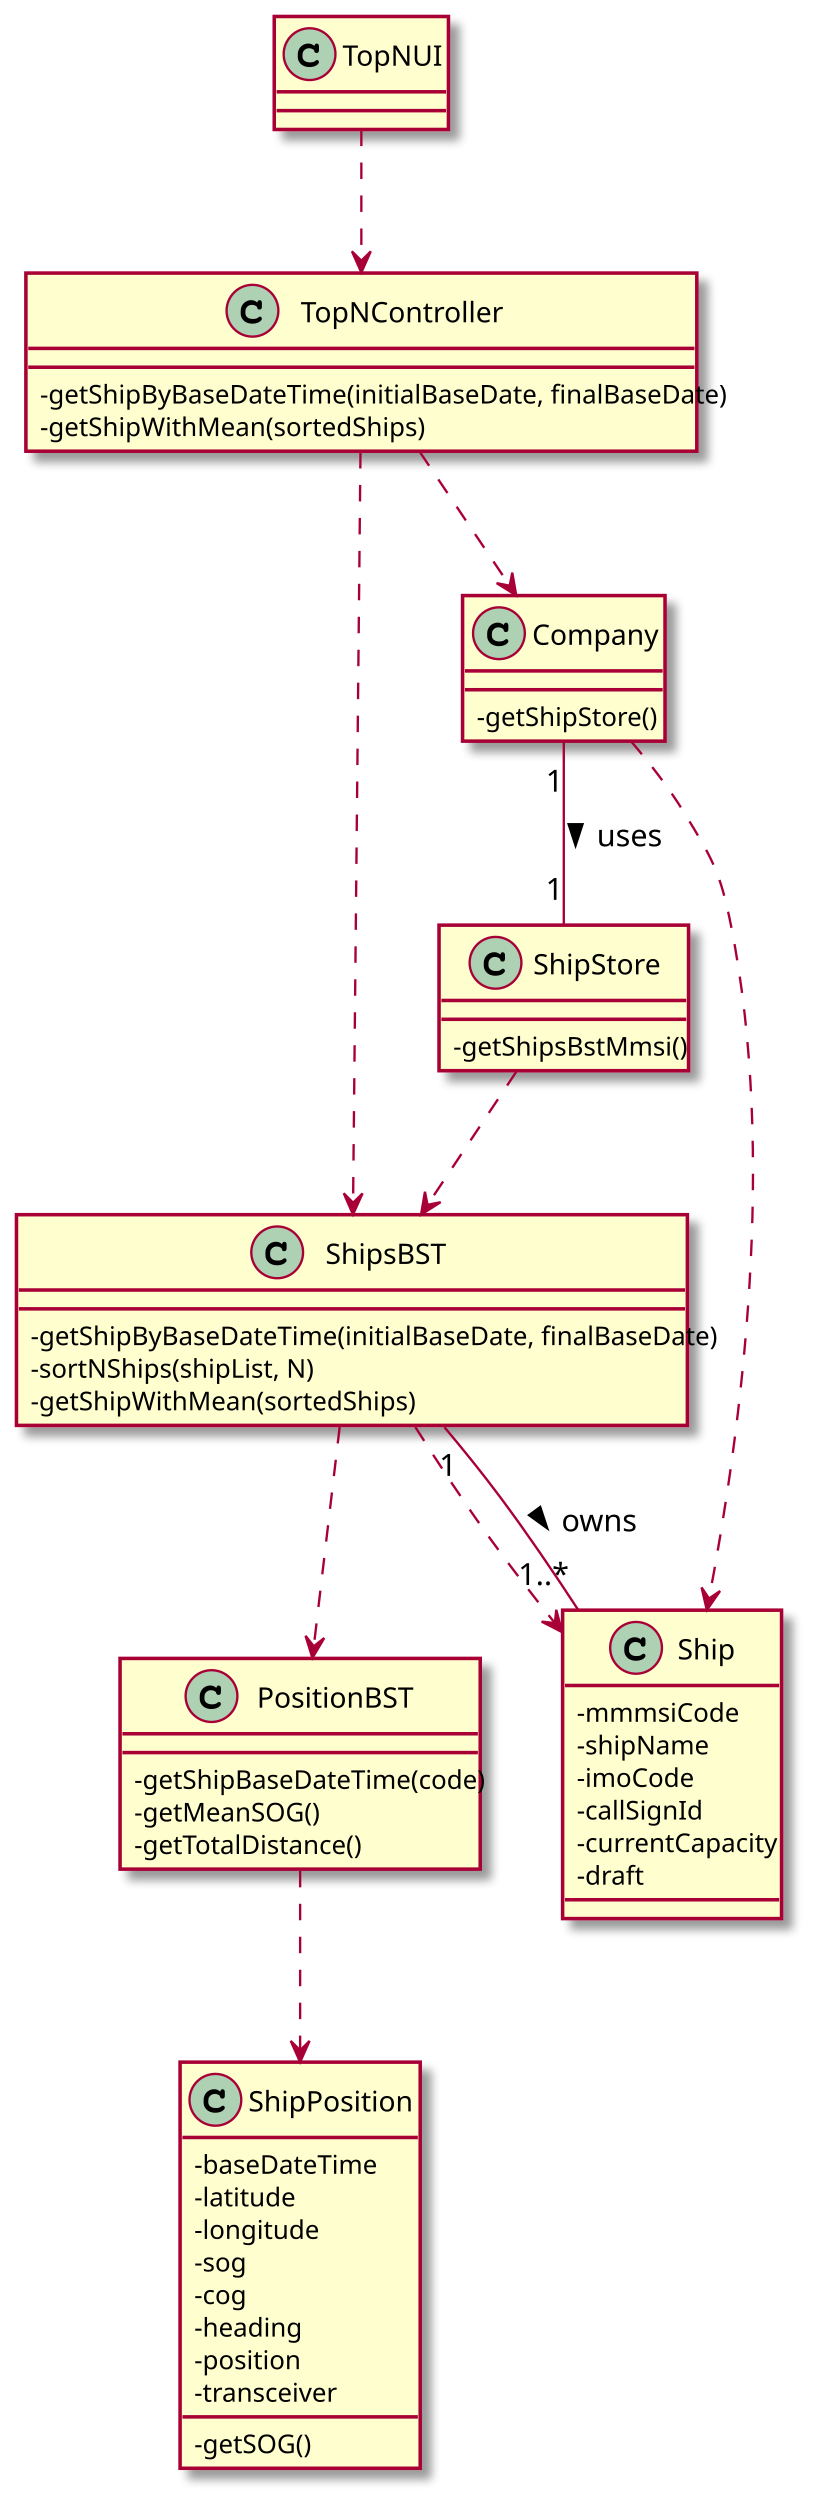
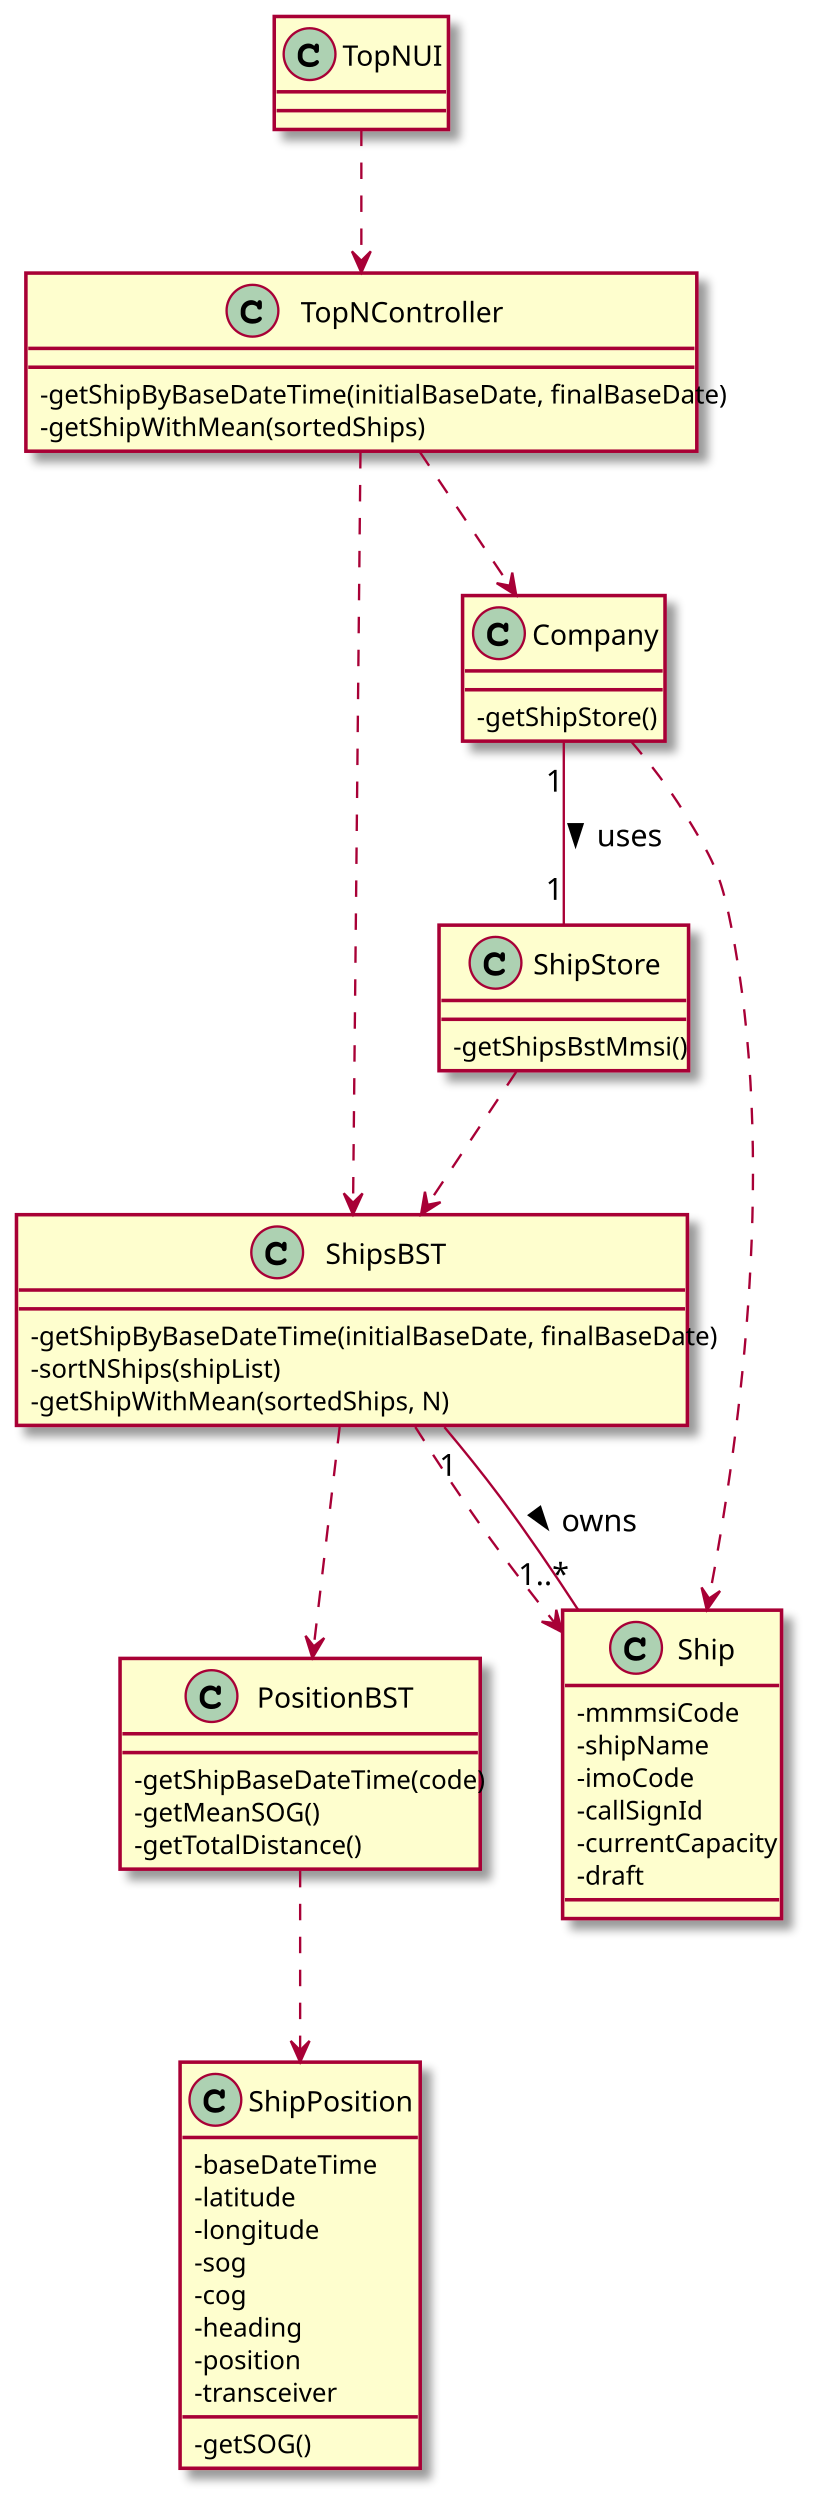
<svg xmlns="http://www.w3.org/2000/svg" contentScriptType="application/ecmascript" contentStyleType="text/css" height="1062px" preserveAspectRatio="none" style="width:346px;height:1062px;background:#FFFFFF;" version="1.1" viewBox="0 0 346 1062" width="346px" zoomAndPan="magnify">
  <defs>
-     <filter height="300%" id="fw8z0m2tfrqfl" width="300%" x="-1" y="-1">
+     <filter height="300%" id="f1xhr4iw9ia383" width="300%" x="-1" y="-1">
      <feGaussianBlur result="blurOut" stdDeviation="2.0" />
      <feColorMatrix in="blurOut" result="blurOut2" type="matrix" values="0 0 0 0 0 0 0 0 0 0 0 0 0 0 0 0 0 0 .4 0" />
      <feOffset dx="4.0" dy="4.0" in="blurOut2" result="blurOut3" />
      <feBlend in="SourceGraphic" in2="blurOut3" mode="normal" />
    </filter>
  </defs>
  <g>
-     <rect codeLine="5" fill="#FEFECE" filter="url(#fw8z0m2tfrqfl)" height="131.016" id="Ship" style="stroke:#A80036;stroke-width:1.5;" width="93" x="239" y="684" />
+     <rect codeLine="5" fill="#FEFECE" filter="url(#f1xhr4iw9ia383)" height="131.016" id="Ship" style="stroke:#A80036;stroke-width:1.5;" width="93" x="239" y="684" />
    <ellipse cx="270.2" cy="700" fill="#ADD1B2" rx="11" ry="11" style="stroke:#A80036;stroke-width:1.0;" />
    <path d="M272.2,696.5 Q272.403,696 272.637,695.75 Q272.872,695.5 273.137,695.5 Q273.606,695.5 273.903,695.781 Q274.2,696.062 274.2,696.719 L274.2,698.281 Q274.2,698.938 273.919,699.219 Q273.637,699.5 273.2,699.5 Q272.809,699.5 272.559,699.328 Q272.309,699.156 272.2,698.703 Q272.153,698.391 271.981,698.219 Q271.669,697.891 271.106,697.703 Q270.544,697.5 269.981,697.5 Q269.278,697.5 268.684,697.781 Q268.106,698.062 267.653,698.688 Q267.2,699.312 267.2,700.172 L267.2,701.094 Q267.2,702.125 268.044,702.812 Q268.887,703.5 270.387,703.5 Q271.278,703.5 271.903,703.297 Q272.262,703.188 272.669,702.828 Q272.934,702.625 273.075,702.562 Q273.216,702.5 273.387,702.5 Q273.716,702.5 273.95,702.766 Q274.2,703.016 274.2,703.375 Q274.2,703.719 273.856,704.125 Q273.356,704.719 272.559,705.047 Q271.512,705.5 270.231,705.5 Q268.731,705.5 267.528,704.906 Q266.559,704.438 265.872,703.422 Q265.2,702.406 265.2,701.203 L265.2,700.109 Q265.2,698.859 265.794,697.766 Q266.403,696.672 267.45,696.094 Q268.512,695.5 269.7,695.5 Q270.419,695.5 271.044,695.75 Q271.669,696 272.2,696.5 Z " fill="#000000" />
    <text fill="#000000" font-family="sans-serif" font-size="12" lengthAdjust="spacing" textLength="25" x="287.8" y="704.91">Ship</text>
    <line style="stroke:#A80036;stroke-width:1.5;" x1="240" x2="331" y1="716" y2="716" />
    <text fill="#000000" font-family="sans-serif" font-size="11" lengthAdjust="spacing" textLength="61" x="245" y="731.419">-mmmsiCode</text>
    <text fill="#000000" font-family="sans-serif" font-size="11" lengthAdjust="spacing" textLength="51" x="245" y="745.255">-shipName</text>
    <text fill="#000000" font-family="sans-serif" font-size="11" lengthAdjust="spacing" textLength="45" x="245" y="759.091">-imoCode</text>
    <text fill="#000000" font-family="sans-serif" font-size="11" lengthAdjust="spacing" textLength="49" x="245" y="772.927">-callSignId</text>
    <text fill="#000000" font-family="sans-serif" font-size="11" lengthAdjust="spacing" textLength="81" x="245" y="786.763">-currentCapacity</text>
    <text fill="#000000" font-family="sans-serif" font-size="11" lengthAdjust="spacing" textLength="27" x="245" y="800.599">-draft</text>
    <line style="stroke:#A80036;stroke-width:1.5;" x1="240" x2="331" y1="807.016" y2="807.016" />
-     <rect codeLine="14" fill="#FEFECE" filter="url(#fw8z0m2tfrqfl)" height="172.523" id="ShipPosition" style="stroke:#A80036;stroke-width:1.5;" width="102" x="76.5" y="876" />
+     <rect codeLine="14" fill="#FEFECE" filter="url(#f1xhr4iw9ia383)" height="172.523" id="ShipPosition" style="stroke:#A80036;stroke-width:1.5;" width="102" x="76.5" y="876" />
    <ellipse cx="91.5" cy="892" fill="#ADD1B2" rx="11" ry="11" style="stroke:#A80036;stroke-width:1.0;" />
    <path d="M93.5,888.5 Q93.703,888 93.938,887.75 Q94.172,887.5 94.438,887.5 Q94.906,887.5 95.203,887.781 Q95.5,888.062 95.5,888.719 L95.5,890.281 Q95.5,890.938 95.219,891.219 Q94.938,891.5 94.5,891.5 Q94.109,891.5 93.859,891.328 Q93.609,891.156 93.5,890.703 Q93.453,890.391 93.281,890.219 Q92.969,889.891 92.406,889.703 Q91.844,889.5 91.281,889.5 Q90.578,889.5 89.984,889.781 Q89.406,890.062 88.953,890.688 Q88.5,891.312 88.5,892.172 L88.5,893.094 Q88.5,894.125 89.344,894.812 Q90.188,895.5 91.688,895.5 Q92.578,895.5 93.203,895.297 Q93.562,895.188 93.969,894.828 Q94.234,894.625 94.375,894.562 Q94.516,894.5 94.688,894.5 Q95.016,894.5 95.25,894.766 Q95.5,895.016 95.5,895.375 Q95.5,895.719 95.156,896.125 Q94.656,896.719 93.859,897.047 Q92.812,897.5 91.531,897.5 Q90.031,897.5 88.828,896.906 Q87.859,896.438 87.172,895.422 Q86.5,894.406 86.5,893.203 L86.5,892.109 Q86.5,890.859 87.094,889.766 Q87.703,888.672 88.75,888.094 Q89.812,887.5 91,887.5 Q91.719,887.5 92.344,887.75 Q92.969,888 93.5,888.5 Z " fill="#000000" />
    <text fill="#000000" font-family="sans-serif" font-size="12" lengthAdjust="spacing" textLength="70" x="105.5" y="896.91">ShipPosition</text>
    <line style="stroke:#A80036;stroke-width:1.5;" x1="77.5" x2="177.5" y1="908" y2="908" />
    <text fill="#000000" font-family="sans-serif" font-size="11" lengthAdjust="spacing" textLength="72" x="82.5" y="923.419">-baseDateTime</text>
    <text fill="#000000" font-family="sans-serif" font-size="11" lengthAdjust="spacing" textLength="38" x="82.5" y="937.255">-latitude</text>
    <text fill="#000000" font-family="sans-serif" font-size="11" lengthAdjust="spacing" textLength="47" x="82.5" y="951.091">-longitude</text>
    <text fill="#000000" font-family="sans-serif" font-size="11" lengthAdjust="spacing" textLength="22" x="82.5" y="964.927">-sog</text>
    <text fill="#000000" font-family="sans-serif" font-size="11" lengthAdjust="spacing" textLength="22" x="82.5" y="978.763">-cog</text>
    <text fill="#000000" font-family="sans-serif" font-size="11" lengthAdjust="spacing" textLength="42" x="82.5" y="992.599">-heading</text>
    <text fill="#000000" font-family="sans-serif" font-size="11" lengthAdjust="spacing" textLength="41" x="82.5" y="1006.435">-position</text>
    <text fill="#000000" font-family="sans-serif" font-size="11" lengthAdjust="spacing" textLength="59" x="82.5" y="1020.27">-transceiver</text>
    <line style="stroke:#A80036;stroke-width:1.5;" x1="77.5" x2="177.5" y1="1026.688" y2="1026.688" />
    <text fill="#000000" font-family="sans-serif" font-size="11" lengthAdjust="spacing" textLength="50" x="82.5" y="1042.106">-getSOG()</text>
-     <rect codeLine="26" fill="#FEFECE" filter="url(#fw8z0m2tfrqfl)" height="61.836" id="ShipStore" style="stroke:#A80036;stroke-width:1.5;" width="106" x="186.5" y="393" />
+     <rect codeLine="26" fill="#FEFECE" filter="url(#f1xhr4iw9ia383)" height="61.836" id="ShipStore" style="stroke:#A80036;stroke-width:1.5;" width="106" x="186.5" y="393" />
    <ellipse cx="210.5" cy="409" fill="#ADD1B2" rx="11" ry="11" style="stroke:#A80036;stroke-width:1.0;" />
    <path d="M212.5,405.5 Q212.703,405 212.938,404.75 Q213.172,404.5 213.438,404.5 Q213.906,404.5 214.203,404.781 Q214.5,405.062 214.5,405.719 L214.5,407.281 Q214.5,407.938 214.219,408.219 Q213.938,408.5 213.5,408.5 Q213.109,408.5 212.859,408.328 Q212.609,408.156 212.5,407.703 Q212.453,407.391 212.281,407.219 Q211.969,406.891 211.406,406.703 Q210.844,406.5 210.281,406.5 Q209.578,406.5 208.984,406.781 Q208.406,407.062 207.953,407.688 Q207.5,408.312 207.5,409.172 L207.5,410.094 Q207.5,411.125 208.344,411.812 Q209.188,412.5 210.688,412.5 Q211.578,412.5 212.203,412.297 Q212.562,412.188 212.969,411.828 Q213.234,411.625 213.375,411.562 Q213.516,411.5 213.688,411.5 Q214.016,411.5 214.25,411.766 Q214.5,412.016 214.5,412.375 Q214.5,412.719 214.156,413.125 Q213.656,413.719 212.859,414.047 Q211.812,414.5 210.531,414.5 Q209.031,414.5 207.828,413.906 Q206.859,413.438 206.172,412.422 Q205.5,411.406 205.5,410.203 L205.5,409.109 Q205.5,407.859 206.094,406.766 Q206.703,405.672 207.75,405.094 Q208.812,404.5 210,404.5 Q210.719,404.5 211.344,404.75 Q211.969,405 212.5,405.5 Z " fill="#000000" />
    <text fill="#000000" font-family="sans-serif" font-size="12" lengthAdjust="spacing" textLength="54" x="226.5" y="413.91">ShipStore</text>
    <line style="stroke:#A80036;stroke-width:1.5;" x1="187.5" x2="291.5" y1="425" y2="425" />
    <line style="stroke:#A80036;stroke-width:1.5;" x1="187.5" x2="291.5" y1="433" y2="433" />
    <text fill="#000000" font-family="sans-serif" font-size="11" lengthAdjust="spacing" textLength="94" x="192.5" y="448.419">-getShipsBstMmsi()</text>
-     <rect codeLine="31" fill="#FEFECE" filter="url(#fw8z0m2tfrqfl)" height="48" id="TopNUI" style="stroke:#A80036;stroke-width:1.5;" width="74" x="116.5" y="7" />
+     <rect codeLine="31" fill="#FEFECE" filter="url(#f1xhr4iw9ia383)" height="48" id="TopNUI" style="stroke:#A80036;stroke-width:1.5;" width="74" x="116.5" y="7" />
    <ellipse cx="131.5" cy="23" fill="#ADD1B2" rx="11" ry="11" style="stroke:#A80036;stroke-width:1.0;" />
    <path d="M133.5,19.5 Q133.703,19 133.938,18.75 Q134.172,18.5 134.438,18.5 Q134.906,18.5 135.203,18.781 Q135.5,19.062 135.5,19.719 L135.5,21.281 Q135.5,21.938 135.219,22.219 Q134.938,22.5 134.5,22.5 Q134.109,22.5 133.859,22.328 Q133.609,22.156 133.5,21.703 Q133.453,21.391 133.281,21.219 Q132.969,20.891 132.406,20.703 Q131.844,20.5 131.281,20.5 Q130.578,20.5 129.984,20.781 Q129.406,21.062 128.953,21.688 Q128.5,22.312 128.5,23.172 L128.5,24.094 Q128.5,25.125 129.344,25.812 Q130.188,26.5 131.688,26.5 Q132.578,26.5 133.203,26.297 Q133.562,26.188 133.969,25.828 Q134.234,25.625 134.375,25.562 Q134.516,25.5 134.688,25.5 Q135.016,25.5 135.25,25.766 Q135.5,26.016 135.5,26.375 Q135.5,26.719 135.156,27.125 Q134.656,27.719 133.859,28.047 Q132.812,28.5 131.531,28.5 Q130.031,28.5 128.828,27.906 Q127.859,27.438 127.172,26.422 Q126.5,25.406 126.5,24.203 L126.5,23.109 Q126.5,21.859 127.094,20.766 Q127.703,19.672 128.75,19.094 Q129.812,18.5 131,18.5 Q131.719,18.5 132.344,18.75 Q132.969,19 133.5,19.5 Z " fill="#000000" />
    <text fill="#000000" font-family="sans-serif" font-size="12" lengthAdjust="spacing" textLength="42" x="145.5" y="27.91">TopNUI</text>
    <line style="stroke:#A80036;stroke-width:1.5;" x1="117.5" x2="189.5" y1="39" y2="39" />
    <line style="stroke:#A80036;stroke-width:1.5;" x1="117.5" x2="189.5" y1="47" y2="47" />
-     <rect codeLine="33" fill="#FEFECE" filter="url(#fw8z0m2tfrqfl)" height="75.672" id="TopNController" style="stroke:#A80036;stroke-width:1.5;" width="285" x="11" y="116" />
+     <rect codeLine="33" fill="#FEFECE" filter="url(#f1xhr4iw9ia383)" height="75.672" id="TopNController" style="stroke:#A80036;stroke-width:1.5;" width="285" x="11" y="116" />
    <ellipse cx="107.25" cy="132" fill="#ADD1B2" rx="11" ry="11" style="stroke:#A80036;stroke-width:1.0;" />
    <path d="M109.25,128.5 Q109.453,128 109.688,127.75 Q109.922,127.5 110.188,127.5 Q110.656,127.5 110.953,127.781 Q111.25,128.062 111.25,128.719 L111.25,130.281 Q111.25,130.938 110.969,131.219 Q110.688,131.5 110.25,131.5 Q109.859,131.5 109.609,131.328 Q109.359,131.156 109.25,130.703 Q109.203,130.391 109.031,130.219 Q108.719,129.891 108.156,129.703 Q107.594,129.5 107.031,129.5 Q106.328,129.5 105.734,129.781 Q105.156,130.062 104.703,130.688 Q104.25,131.312 104.25,132.172 L104.25,133.094 Q104.25,134.125 105.094,134.812 Q105.938,135.5 107.438,135.5 Q108.328,135.5 108.953,135.297 Q109.312,135.188 109.719,134.828 Q109.984,134.625 110.125,134.562 Q110.266,134.5 110.438,134.5 Q110.766,134.5 111,134.766 Q111.25,135.016 111.25,135.375 Q111.25,135.719 110.906,136.125 Q110.406,136.719 109.609,137.047 Q108.562,137.5 107.281,137.5 Q105.781,137.5 104.578,136.906 Q103.609,136.438 102.922,135.422 Q102.25,134.406 102.25,133.203 L102.25,132.109 Q102.25,130.859 102.844,129.766 Q103.453,128.672 104.5,128.094 Q105.562,127.5 106.75,127.5 Q107.469,127.5 108.094,127.75 Q108.719,128 109.25,128.5 Z " fill="#000000" />
    <text fill="#000000" font-family="sans-serif" font-size="12" lengthAdjust="spacing" textLength="84" x="127.75" y="136.91">TopNController</text>
    <line style="stroke:#A80036;stroke-width:1.5;" x1="12" x2="295" y1="148" y2="148" />
    <line style="stroke:#A80036;stroke-width:1.5;" x1="12" x2="295" y1="156" y2="156" />
    <text fill="#000000" font-family="sans-serif" font-size="11" lengthAdjust="spacing" textLength="273" x="17" y="171.419">-getShipByBaseDateTime(initialBaseDate, finalBaseDate)</text>
    <text fill="#000000" font-family="sans-serif" font-size="11" lengthAdjust="spacing" textLength="153" x="17" y="185.255">-getShipWithMean(sortedShips)</text>
-     <rect codeLine="38" fill="#FEFECE" filter="url(#fw8z0m2tfrqfl)" height="89.508" id="ShipsBST" style="stroke:#A80036;stroke-width:1.5;" width="285" x="7" y="516" />
+     <rect codeLine="38" fill="#FEFECE" filter="url(#f1xhr4iw9ia383)" height="89.508" id="ShipsBST" style="stroke:#A80036;stroke-width:1.5;" width="285" x="7" y="516" />
    <ellipse cx="117.75" cy="532" fill="#ADD1B2" rx="11" ry="11" style="stroke:#A80036;stroke-width:1.0;" />
    <path d="M119.75,528.5 Q119.953,528 120.188,527.75 Q120.422,527.5 120.688,527.5 Q121.156,527.5 121.453,527.781 Q121.75,528.062 121.75,528.719 L121.75,530.281 Q121.75,530.938 121.469,531.219 Q121.188,531.5 120.75,531.5 Q120.359,531.5 120.109,531.328 Q119.859,531.156 119.75,530.703 Q119.703,530.391 119.531,530.219 Q119.219,529.891 118.656,529.703 Q118.094,529.5 117.531,529.5 Q116.828,529.5 116.234,529.781 Q115.656,530.062 115.203,530.688 Q114.75,531.312 114.75,532.172 L114.75,533.094 Q114.75,534.125 115.594,534.812 Q116.438,535.5 117.938,535.5 Q118.828,535.5 119.453,535.297 Q119.812,535.188 120.219,534.828 Q120.484,534.625 120.625,534.562 Q120.766,534.5 120.938,534.5 Q121.266,534.5 121.5,534.766 Q121.75,535.016 121.75,535.375 Q121.75,535.719 121.406,536.125 Q120.906,536.719 120.109,537.047 Q119.062,537.5 117.781,537.5 Q116.281,537.5 115.078,536.906 Q114.109,536.438 113.422,535.422 Q112.75,534.406 112.75,533.203 L112.75,532.109 Q112.75,530.859 113.344,529.766 Q113.953,528.672 115,528.094 Q116.062,527.5 117.25,527.5 Q117.969,527.5 118.594,527.75 Q119.219,528 119.75,528.5 Z " fill="#000000" />
    <text fill="#000000" font-family="sans-serif" font-size="12" lengthAdjust="spacing" textLength="55" x="138.25" y="536.91">ShipsBST</text>
    <line style="stroke:#A80036;stroke-width:1.5;" x1="8" x2="291" y1="548" y2="548" />
    <line style="stroke:#A80036;stroke-width:1.5;" x1="8" x2="291" y1="556" y2="556" />
    <text fill="#000000" font-family="sans-serif" font-size="11" lengthAdjust="spacing" textLength="273" x="13" y="571.419">-getShipByBaseDateTime(initialBaseDate, finalBaseDate)</text>
-     <text fill="#000000" font-family="sans-serif" font-size="11" lengthAdjust="spacing" textLength="115" x="13" y="585.255">-sortNShips(shipList, N)</text>
-     <text fill="#000000" font-family="sans-serif" font-size="11" lengthAdjust="spacing" textLength="153" x="13" y="599.091">-getShipWithMean(sortedShips)</text>
-     <rect codeLine="44" fill="#FEFECE" filter="url(#fw8z0m2tfrqfl)" height="89.508" id="PositionBST" style="stroke:#A80036;stroke-width:1.5;" width="153" x="51" y="704.5" />
+     <text fill="#000000" font-family="sans-serif" font-size="11" lengthAdjust="spacing" textLength="102" x="13" y="585.255">-sortNShips(shipList)</text>
+     <text fill="#000000" font-family="sans-serif" font-size="11" lengthAdjust="spacing" textLength="166" x="13" y="599.091">-getShipWithMean(sortedShips, N)</text>
+     <rect codeLine="44" fill="#FEFECE" filter="url(#f1xhr4iw9ia383)" height="89.508" id="PositionBST" style="stroke:#A80036;stroke-width:1.5;" width="153" x="51" y="704.5" />
    <ellipse cx="89.85" cy="720.5" fill="#ADD1B2" rx="11" ry="11" style="stroke:#A80036;stroke-width:1.0;" />
    <path d="M91.85,717 Q92.053,716.5 92.287,716.25 Q92.522,716 92.787,716 Q93.256,716 93.553,716.281 Q93.85,716.562 93.85,717.219 L93.85,718.781 Q93.85,719.438 93.569,719.719 Q93.287,720 92.85,720 Q92.459,720 92.209,719.828 Q91.959,719.656 91.85,719.203 Q91.803,718.891 91.631,718.719 Q91.319,718.391 90.756,718.203 Q90.194,718 89.631,718 Q88.928,718 88.334,718.281 Q87.756,718.562 87.303,719.188 Q86.85,719.812 86.85,720.672 L86.85,721.594 Q86.85,722.625 87.694,723.312 Q88.537,724 90.037,724 Q90.928,724 91.553,723.797 Q91.912,723.688 92.319,723.328 Q92.584,723.125 92.725,723.062 Q92.866,723 93.037,723 Q93.366,723 93.6,723.266 Q93.85,723.516 93.85,723.875 Q93.85,724.219 93.506,724.625 Q93.006,725.219 92.209,725.547 Q91.162,726 89.881,726 Q88.381,726 87.178,725.406 Q86.209,724.938 85.522,723.922 Q84.85,722.906 84.85,721.703 L84.85,720.609 Q84.85,719.359 85.444,718.266 Q86.053,717.172 87.1,716.594 Q88.162,716 89.35,716 Q90.069,716 90.694,716.25 Q91.319,716.5 91.85,717 Z " fill="#000000" />
    <text fill="#000000" font-family="sans-serif" font-size="12" lengthAdjust="spacing" textLength="68" x="109.15" y="725.41">PositionBST</text>
    <line style="stroke:#A80036;stroke-width:1.5;" x1="52" x2="203" y1="736.5" y2="736.5" />
    <line style="stroke:#A80036;stroke-width:1.5;" x1="52" x2="203" y1="744.5" y2="744.5" />
    <text fill="#000000" font-family="sans-serif" font-size="11" lengthAdjust="spacing" textLength="141" x="57" y="759.919">-getShipBaseDateTime(code)</text>
    <text fill="#000000" font-family="sans-serif" font-size="11" lengthAdjust="spacing" textLength="76" x="57" y="773.755">-getMeanSOG()</text>
    <text fill="#000000" font-family="sans-serif" font-size="11" lengthAdjust="spacing" textLength="92" x="57" y="787.591">-getTotalDistance()</text>
-     <rect codeLine="49" fill="#FEFECE" filter="url(#fw8z0m2tfrqfl)" height="61.836" id="Company" style="stroke:#A80036;stroke-width:1.5;" width="86" x="196.5" y="253" />
+     <rect codeLine="49" fill="#FEFECE" filter="url(#f1xhr4iw9ia383)" height="61.836" id="Company" style="stroke:#A80036;stroke-width:1.5;" width="86" x="196.5" y="253" />
    <ellipse cx="211.95" cy="269" fill="#ADD1B2" rx="11" ry="11" style="stroke:#A80036;stroke-width:1.0;" />
    <path d="M213.95,265.5 Q214.153,265 214.387,264.75 Q214.622,264.5 214.887,264.5 Q215.356,264.5 215.653,264.781 Q215.95,265.062 215.95,265.719 L215.95,267.281 Q215.95,267.938 215.669,268.219 Q215.387,268.5 214.95,268.5 Q214.559,268.5 214.309,268.328 Q214.059,268.156 213.95,267.703 Q213.903,267.391 213.731,267.219 Q213.419,266.891 212.856,266.703 Q212.294,266.5 211.731,266.5 Q211.028,266.5 210.434,266.781 Q209.856,267.062 209.403,267.688 Q208.95,268.312 208.95,269.172 L208.95,270.094 Q208.95,271.125 209.794,271.812 Q210.637,272.5 212.137,272.5 Q213.028,272.5 213.653,272.297 Q214.012,272.188 214.419,271.828 Q214.684,271.625 214.825,271.562 Q214.966,271.5 215.137,271.5 Q215.466,271.5 215.7,271.766 Q215.95,272.016 215.95,272.375 Q215.95,272.719 215.606,273.125 Q215.106,273.719 214.309,274.047 Q213.262,274.5 211.981,274.5 Q210.481,274.5 209.278,273.906 Q208.309,273.438 207.622,272.422 Q206.95,271.406 206.95,270.203 L206.95,269.109 Q206.95,267.859 207.544,266.766 Q208.153,265.672 209.2,265.094 Q210.262,264.5 211.45,264.5 Q212.169,264.5 212.794,264.75 Q213.419,265 213.95,265.5 Z " fill="#000000" />
    <text fill="#000000" font-family="sans-serif" font-size="12" lengthAdjust="spacing" textLength="53" x="226.05" y="273.91">Company</text>
    <line style="stroke:#A80036;stroke-width:1.5;" x1="197.5" x2="281.5" y1="285" y2="285" />
    <line style="stroke:#A80036;stroke-width:1.5;" x1="197.5" x2="281.5" y1="293" y2="293" />
    <text fill="#000000" font-family="sans-serif" font-size="11" lengthAdjust="spacing" textLength="74" x="202.5" y="308.419">-getShipStore()</text>
    <path codeLine="54" d="M239.5,315.28 C239.5,338.29 239.5,369.79 239.5,392.79 " fill="none" id="Company-ShipStore" style="stroke:#A80036;stroke-width:1.0;" />
    <polygon fill="#000000" points="244.5,359.176,247.439,350.131,241.561,350.131,244.5,359.176" style="stroke:#000000;stroke-width:1.0;" />
    <text fill="#000000" font-family="sans-serif" font-size="13" lengthAdjust="spacing" textLength="28" x="253.5" y="359.495">uses</text>
    <text fill="#000000" font-family="sans-serif" font-size="13" lengthAdjust="spacing" textLength="7" x="231.833" y="336.312">1</text>
    <text fill="#000000" font-family="sans-serif" font-size="13" lengthAdjust="spacing" textLength="7" x="231.778" y="382.251">1</text>
    <path codeLine="55" d="M219.3,455.3 C208.22,471.92 194.22,492.92 181.67,511.74 " fill="none" id="ShipStore-to-ShipsBST" style="stroke:#A80036;stroke-width:1.0;stroke-dasharray:7.0,7.0;" />
    <polygon fill="#A80036" points="178.85,515.97,187.171,510.7,181.624,511.81,180.514,506.263,178.85,515.97" style="stroke:#A80036;stroke-width:1.0;" />
    <path codeLine="56" d="M144.29,606.2 C141,634.08 136.74,670.15 133.34,699 " fill="none" id="ShipsBST-to-PositionBST" style="stroke:#A80036;stroke-width:1.0;stroke-dasharray:7.0,7.0;" />
    <polygon fill="#A80036" points="132.71,704.3,137.736,695.83,133.295,699.334,129.791,694.894,132.71,704.3" style="stroke:#A80036;stroke-width:1.0;" />
    <path codeLine="57" d="M188.77,606.24 C196.85,615.86 205.14,626.12 212.5,636 C223.77,651.12 235.22,667.94 245.6,683.86 " fill="none" id="ShipsBST-Ship" style="stroke:#A80036;stroke-width:1.0;" />
    <polygon fill="#000000" points="232.454,649.21,229.482,640.176,224.739,643.648,232.454,649.21" style="stroke:#000000;stroke-width:1.0;" />
    <text fill="#000000" font-family="sans-serif" font-size="13" lengthAdjust="spacing" textLength="30" x="238.5" y="650.495">owns</text>
    <text fill="#000000" font-family="sans-serif" font-size="13" lengthAdjust="spacing" textLength="7" x="186.577" y="626.946">1</text>
    <text fill="#000000" font-family="sans-serif" font-size="13" lengthAdjust="spacing" textLength="20" x="220.142" y="673.319">1..*</text>
    <path codeLine="61" d="M176.42,606.2 C186.16,621.58 197.48,638.79 208.5,654 C216.98,665.7 226.41,677.88 235.69,689.46 " fill="none" id="ShipsBST-to-Ship" style="stroke:#A80036;stroke-width:1.0;stroke-dasharray:7.0,7.0;" />
    <polygon fill="#A80036" points="238.83,693.36,236.301,683.841,235.694,689.466,230.07,688.858,238.83,693.36" style="stroke:#A80036;stroke-width:1.0;" />
    <path codeLine="58" d="M153.5,55.04 C153.5,70.71 153.5,91.91 153.5,110.58 " fill="none" id="TopNUI-to-TopNController" style="stroke:#A80036;stroke-width:1.0;stroke-dasharray:7.0,7.0;" />
    <polygon fill="#A80036" points="153.5,115.77,157.5,106.77,153.5,110.77,149.5,106.77,153.5,115.77" style="stroke:#A80036;stroke-width:1.0;" />
    <path codeLine="59" d="M153.13,192.01 C152.41,265.2 150.8,428.41 149.99,510.64 " fill="none" id="TopNController-to-ShipsBST" style="stroke:#A80036;stroke-width:1.0;stroke-dasharray:7.0,7.0;" />
    <polygon fill="#A80036" points="149.94,515.93,154.017,506.965,149.983,510.93,146.017,506.896,149.94,515.93" style="stroke:#A80036;stroke-width:1.0;" />
    <path codeLine="60" d="M178.37,192.02 C190.36,209.86 204.64,231.11 216.38,248.59 " fill="none" id="TopNController-to-Company" style="stroke:#A80036;stroke-width:1.0;stroke-dasharray:7.0,7.0;" />
    <polygon fill="#A80036" points="219.31,252.95,217.607,243.249,216.52,248.801,210.969,247.713,219.31,252.95" style="stroke:#A80036;stroke-width:1.0;" />
    <path codeLine="62" d="M127.5,794.73 C127.5,816.82 127.5,844.4 127.5,870.73 " fill="none" id="PositionBST-to-ShipPosition" style="stroke:#A80036;stroke-width:1.0;stroke-dasharray:7.0,7.0;" />
    <polygon fill="#A80036" points="127.5,875.98,131.5,866.98,127.5,870.98,123.5,866.98,127.5,875.98" style="stroke:#A80036;stroke-width:1.0;" />
    <path codeLine="63" d="M268.18,315.04 C276.04,324.21 284.14,334.62 290.5,345 C302.57,364.71 305.97,370.34 310.5,393 C330.08,490.91 315.04,606.64 301.25,678.83 " fill="none" id="Company-to-Ship" style="stroke:#A80036;stroke-width:1.0;stroke-dasharray:7.0,7.0;" />
    <polygon fill="#A80036" points="300.26,683.95,305.889,675.868,301.205,679.04,298.033,674.356,300.26,683.95" style="stroke:#A80036;stroke-width:1.0;" />
  </g>
</svg>
